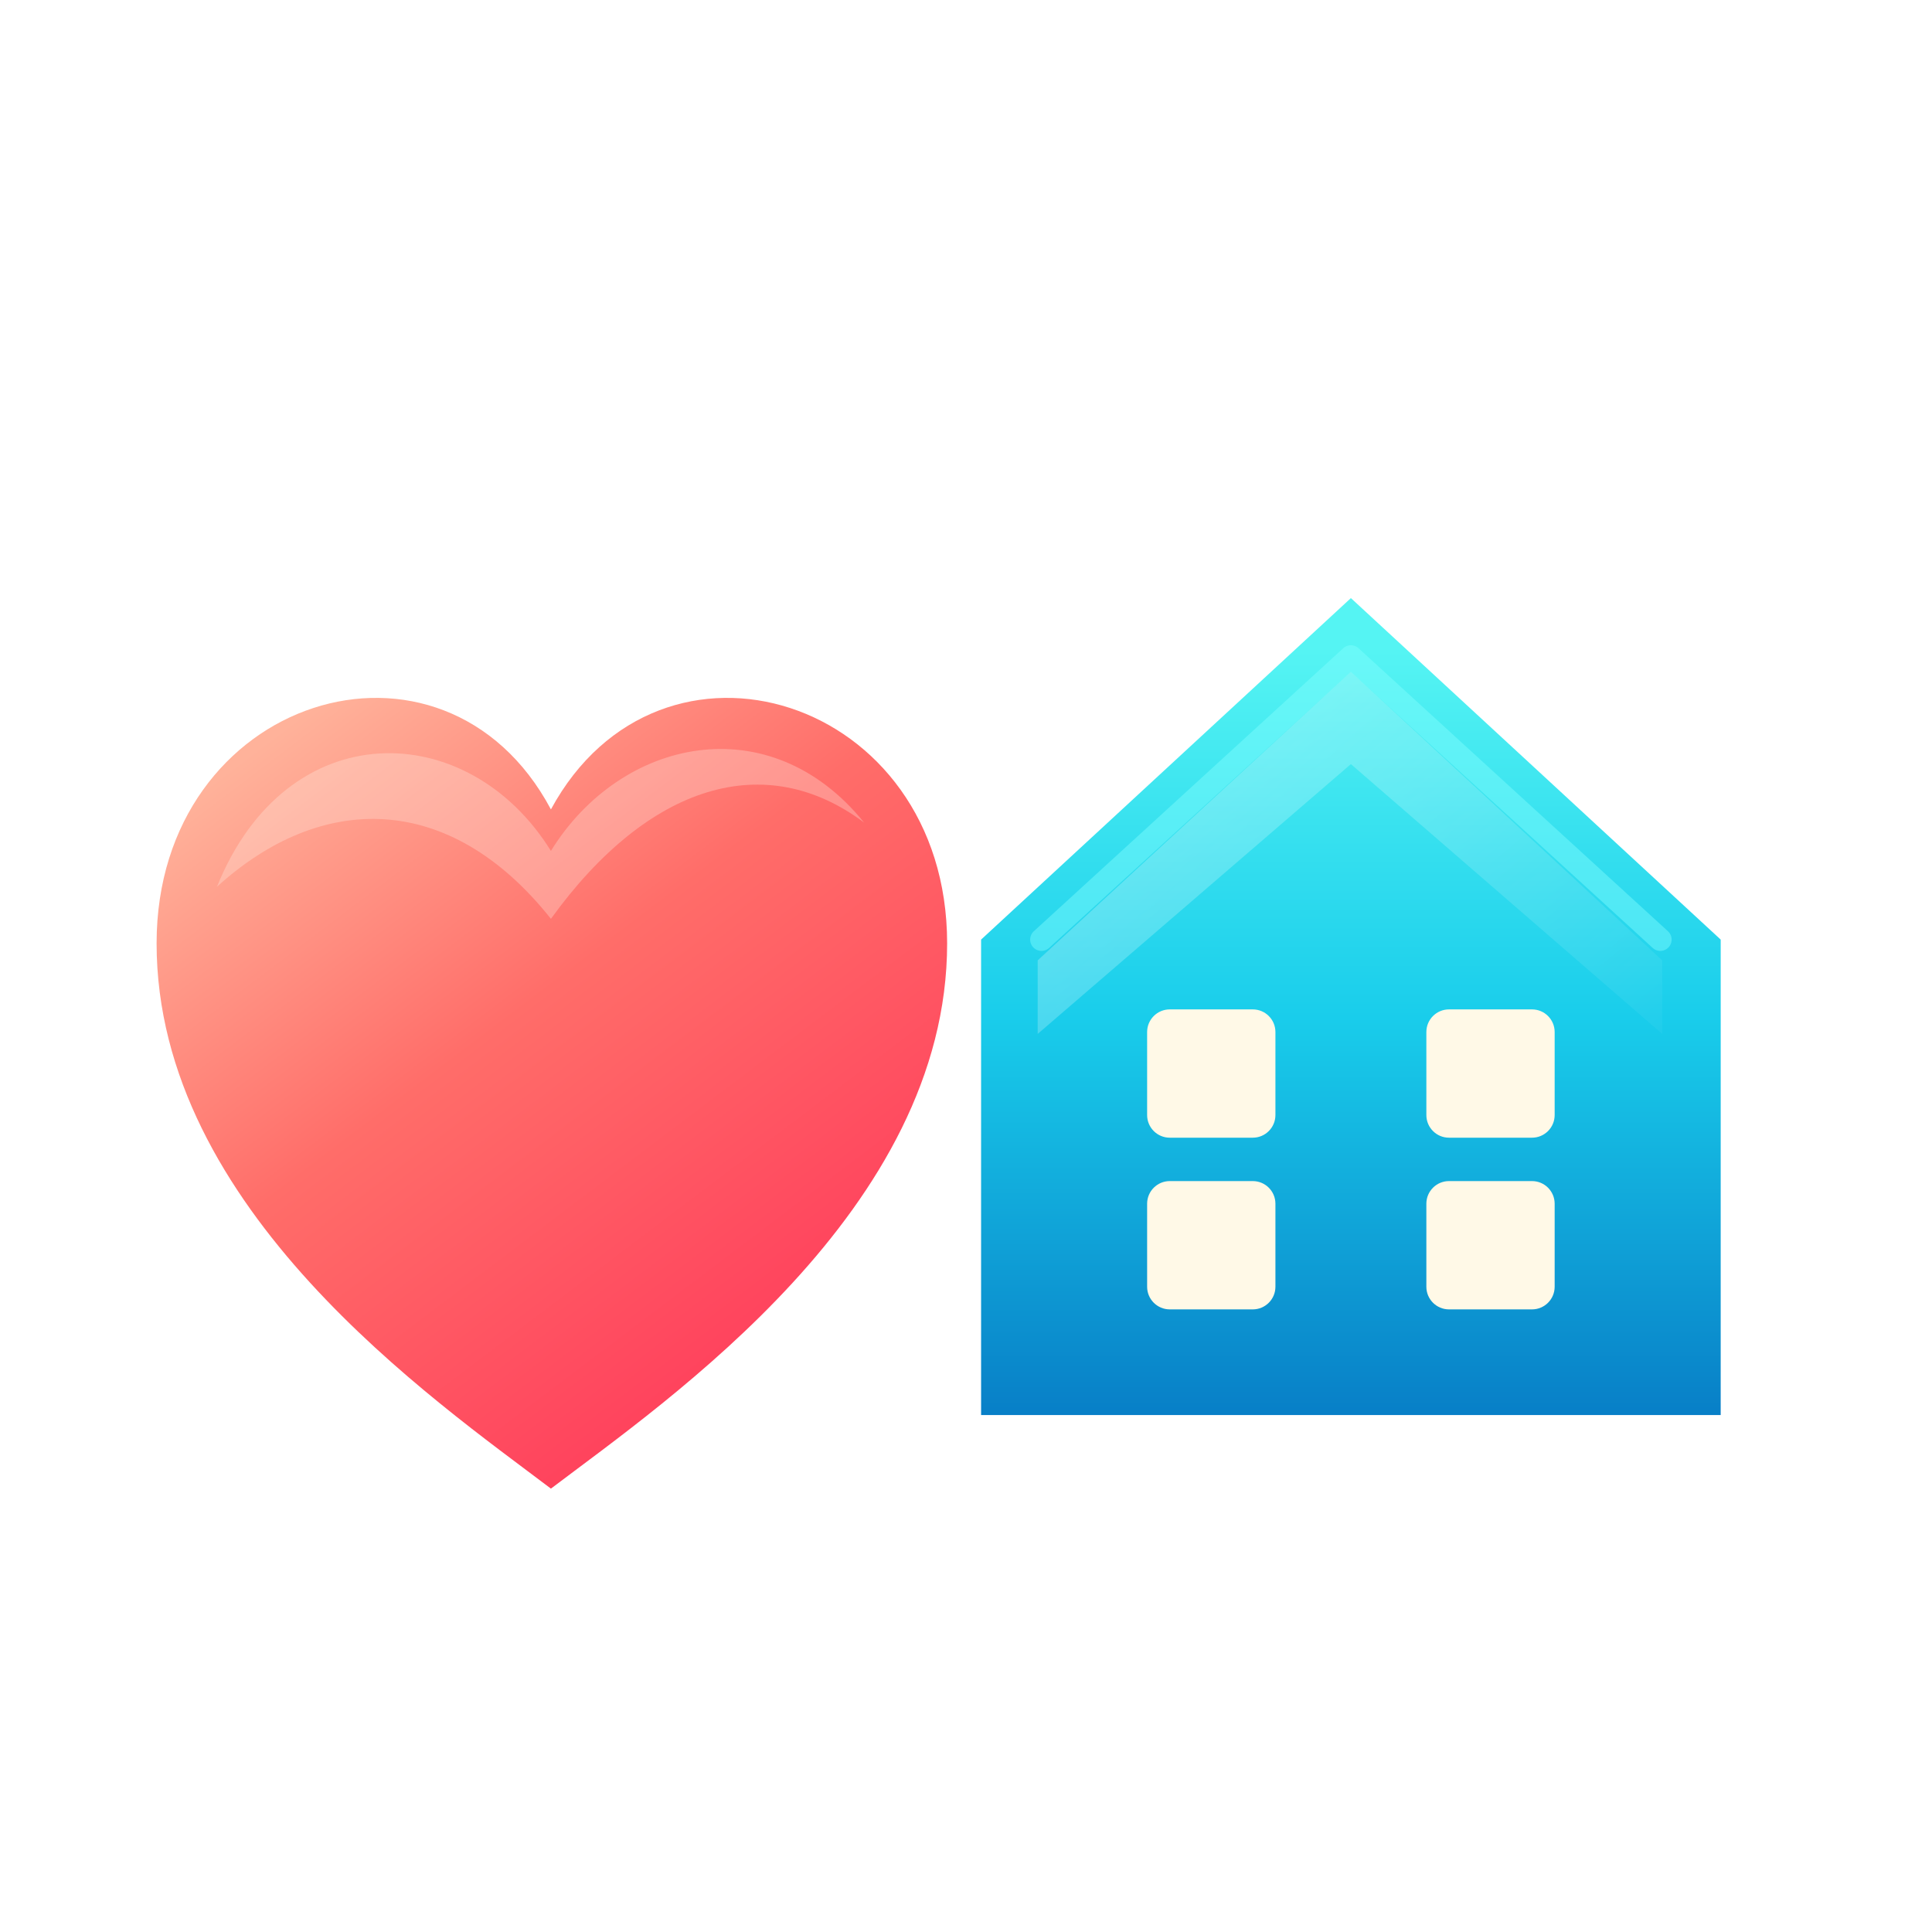
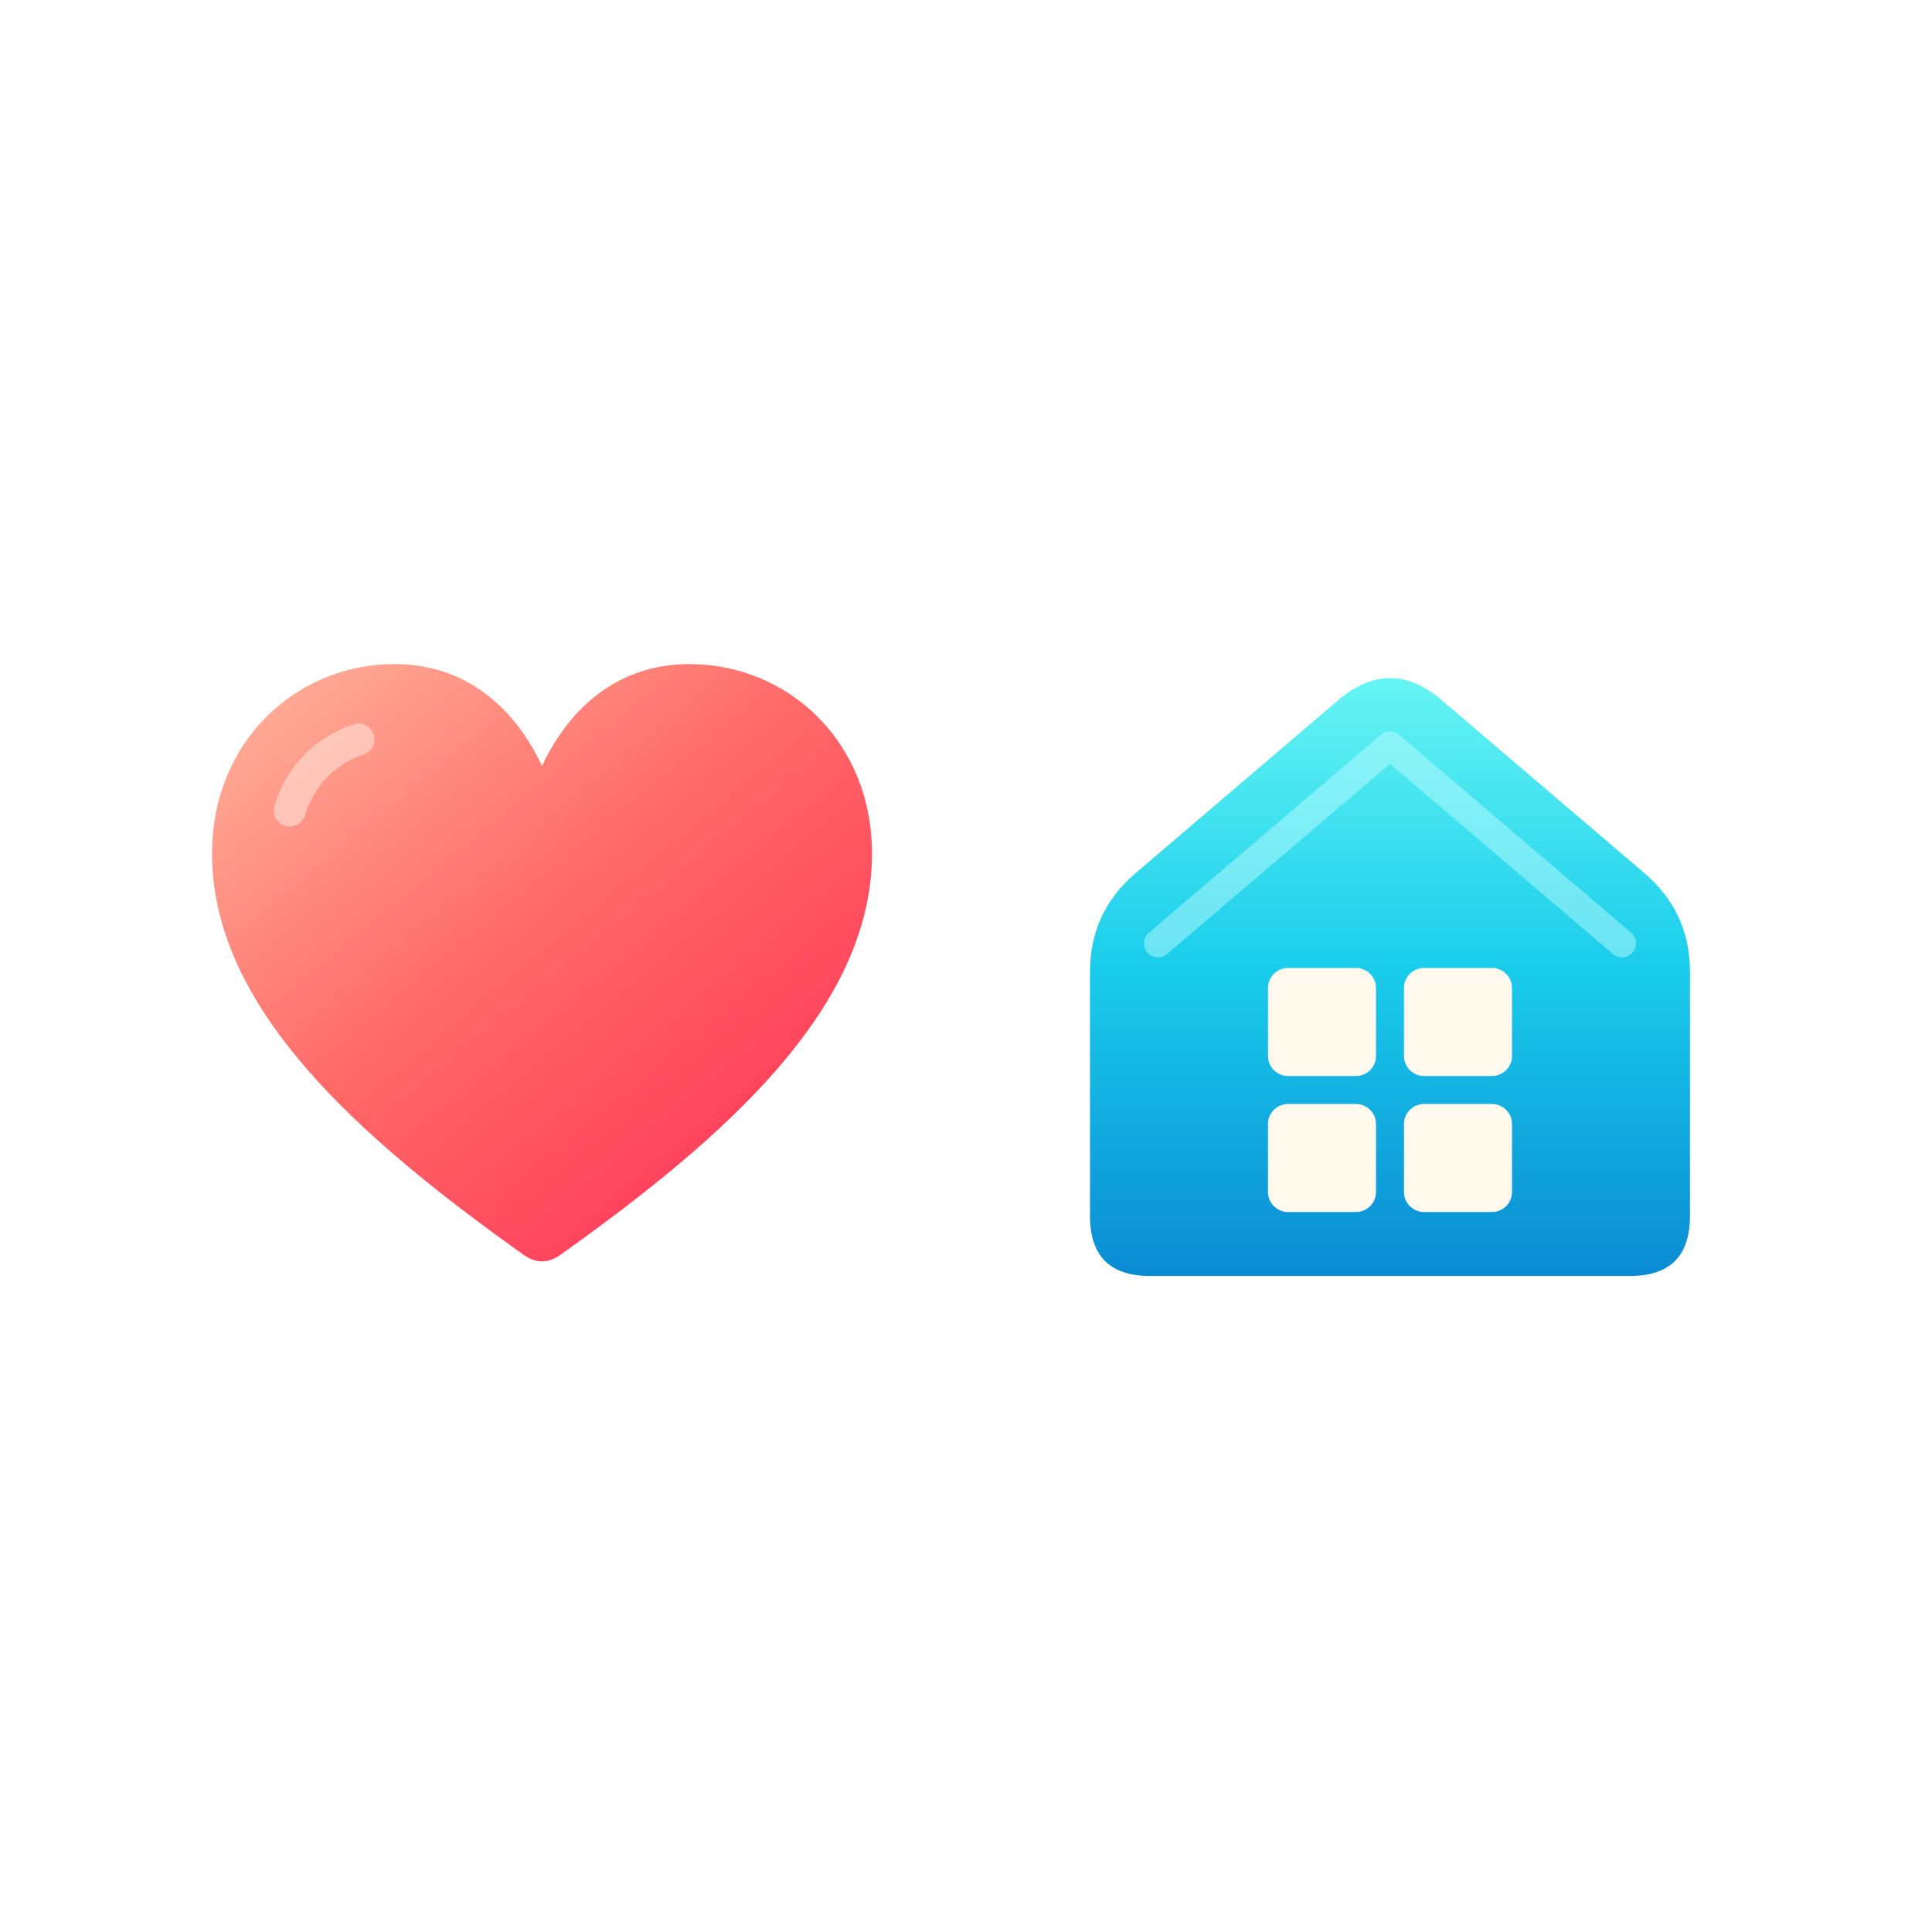
<svg xmlns="http://www.w3.org/2000/svg" width="1024" height="1024" viewBox="0 0 1024 1024">
  <defs>
-     <linearGradient id="heart-fill" x1="145" y1="390" x2="425" y2="760" gradientUnits="userSpaceOnUse">
-       <stop offset="0" stop-color="#FFB29A" />
-       <stop offset="0.42" stop-color="#FF6D69" />
-       <stop offset="1" stop-color="#FF385A" />
+     <linearGradient id="heart-fill" x1="170" y1="361" x2="420" y2="663" gradientUnits="userSpaceOnUse">
+       <stop offset="0" stop-color="#FFAE97" />
+       <stop offset="0.45" stop-color="#FF6A68" />
+       <stop offset="1" stop-color="#FF3157" />
    </linearGradient>
-     <linearGradient id="house-fill" x1="710" y1="345" x2="710" y2="750" gradientUnits="userSpaceOnUse">
-       <stop offset="0" stop-color="#55F4F3" />
-       <stop offset="0.48" stop-color="#19CDEB" />
-       <stop offset="1" stop-color="#087FC7" />
-     </linearGradient>
-     <linearGradient id="house-highlight" x1="604" y1="420" x2="805" y2="658" gradientUnits="userSpaceOnUse">
-       <stop offset="0" stop-color="#E7FFFF" stop-opacity="0.62" />
-       <stop offset="1" stop-color="#FFFFFF" stop-opacity="0" />
+     <linearGradient id="house-fill" x1="724" y1="357" x2="724" y2="667" gradientUnits="userSpaceOnUse">
+       <stop offset="0" stop-color="#6CF8F4" />
+       <stop offset="0.5" stop-color="#1ACDEB" />
+       <stop offset="1" stop-color="#0A8BD3" />
    </linearGradient>
  </defs>
-   <g>
-     <path d="M292 789C230 742 83 641 83 500C83 369 235 322 292 429C350 322 502 369 502 500C502 641 354 742 292 789Z" fill="url(#heart-fill)" />
-     <path d="M115 470C152 378 248 380 292 451C329 391 408 374 458 436C406 397 344 415 292 487C238 419 170 420 115 470Z" fill="#FFF1E8" opacity="0.30" />
-     <path d="M520 498L716 317L912 498V750H520V498Z" fill="url(#house-fill)" />
-     <path d="M550 509L716 356L881 509V548L716 405L550 548Z" fill="url(#house-highlight)" opacity="0.48" />
-     <path d="M552 498L716 348L880 498" fill="none" stroke="#85FFFF" stroke-width="12" stroke-linecap="round" stroke-linejoin="round" opacity="0.42" />
-     <rect x="608" y="535" width="68" height="68" rx="12" fill="#FFF9E7" />
-     <rect x="756" y="535" width="68" height="68" rx="12" fill="#FFF9E7" />
-     <rect x="608" y="626" width="68" height="68" rx="12" fill="#FFF9E7" />
-     <rect x="756" y="626" width="68" height="68" rx="12" fill="#FFF9E7" />
+   <g transform="translate(512 512) scale(1.06) translate(-512 -512)">
+     <path d="M290.85 656.44C208.72 598.01 135 533.06 135 455.83C135 399.66 177.13 361.04 226.28 361.04C261.38 361.04 285.96 382.11 300 411.95C314.04 382.11 338.62 361.04 373.72 361.04C422.87 361.04 465 399.66 465 455.83C465 533.06 391.28 598.01 309.15 656.44Q300 662.96 290.85 656.44Z" fill="url(#heart-fill)" />
+     <path d="M173.9 434.29A52.66 52.66 0 0 1 208.25 398.73" fill="none" stroke="#FFF1E8" stroke-width="16" stroke-linecap="round" opacity="0.5" />
+     <path d="M574 637L574 515Q574 485 596.82 465.53L698.14 379.07Q724 357 749.86 379.07L851.18 465.53Q874 485 874 515L874 637Q874 667 844 667L604 667Q574 667 574 637Z" fill="url(#house-fill)" />
+     <path d="M608 500.68L724 401.7L840 500.68" fill="none" stroke="#C9FFFF" stroke-width="14" stroke-linecap="round" stroke-linejoin="round" opacity="0.45" />
+     <rect x="663" y="513" width="54" height="54" rx="10" fill="#FFF9EE" />
+     <rect x="731" y="513" width="54" height="54" rx="10" fill="#FFF9EE" />
+     <rect x="663" y="581" width="54" height="54" rx="10" fill="#FFF9EE" />
+     <rect x="731" y="581" width="54" height="54" rx="10" fill="#FFF9EE" />
  </g>
</svg>
